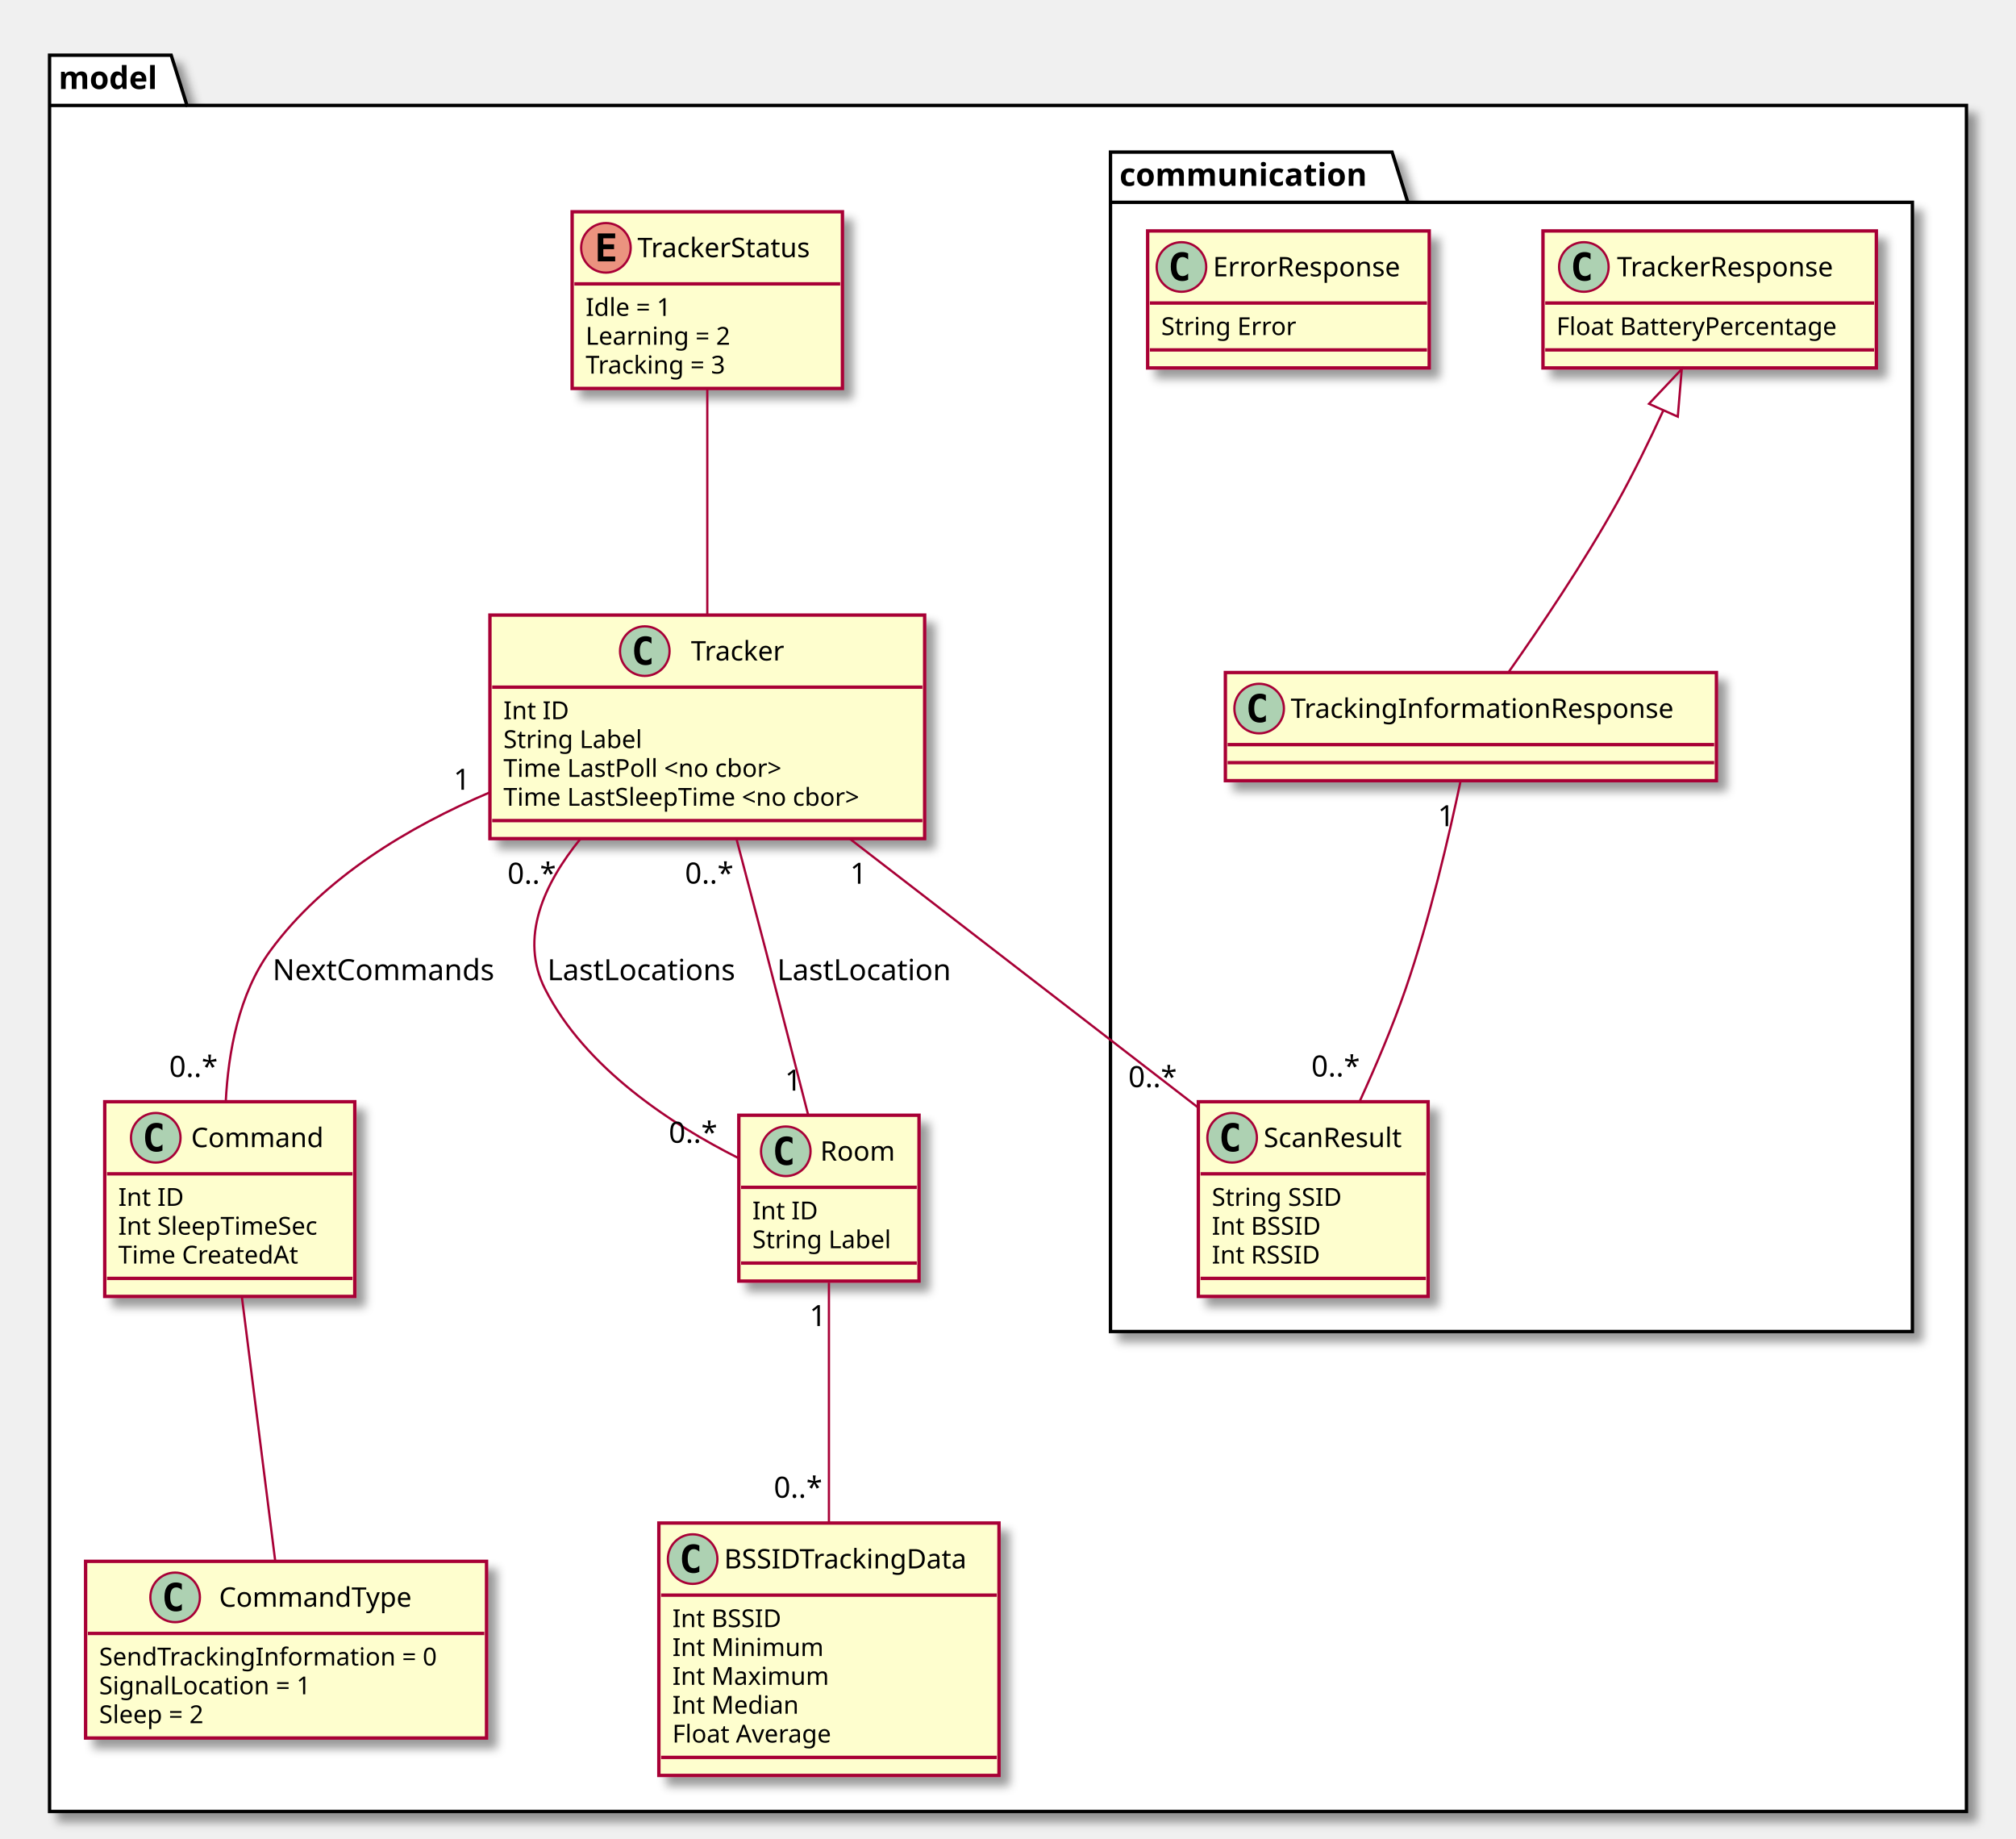
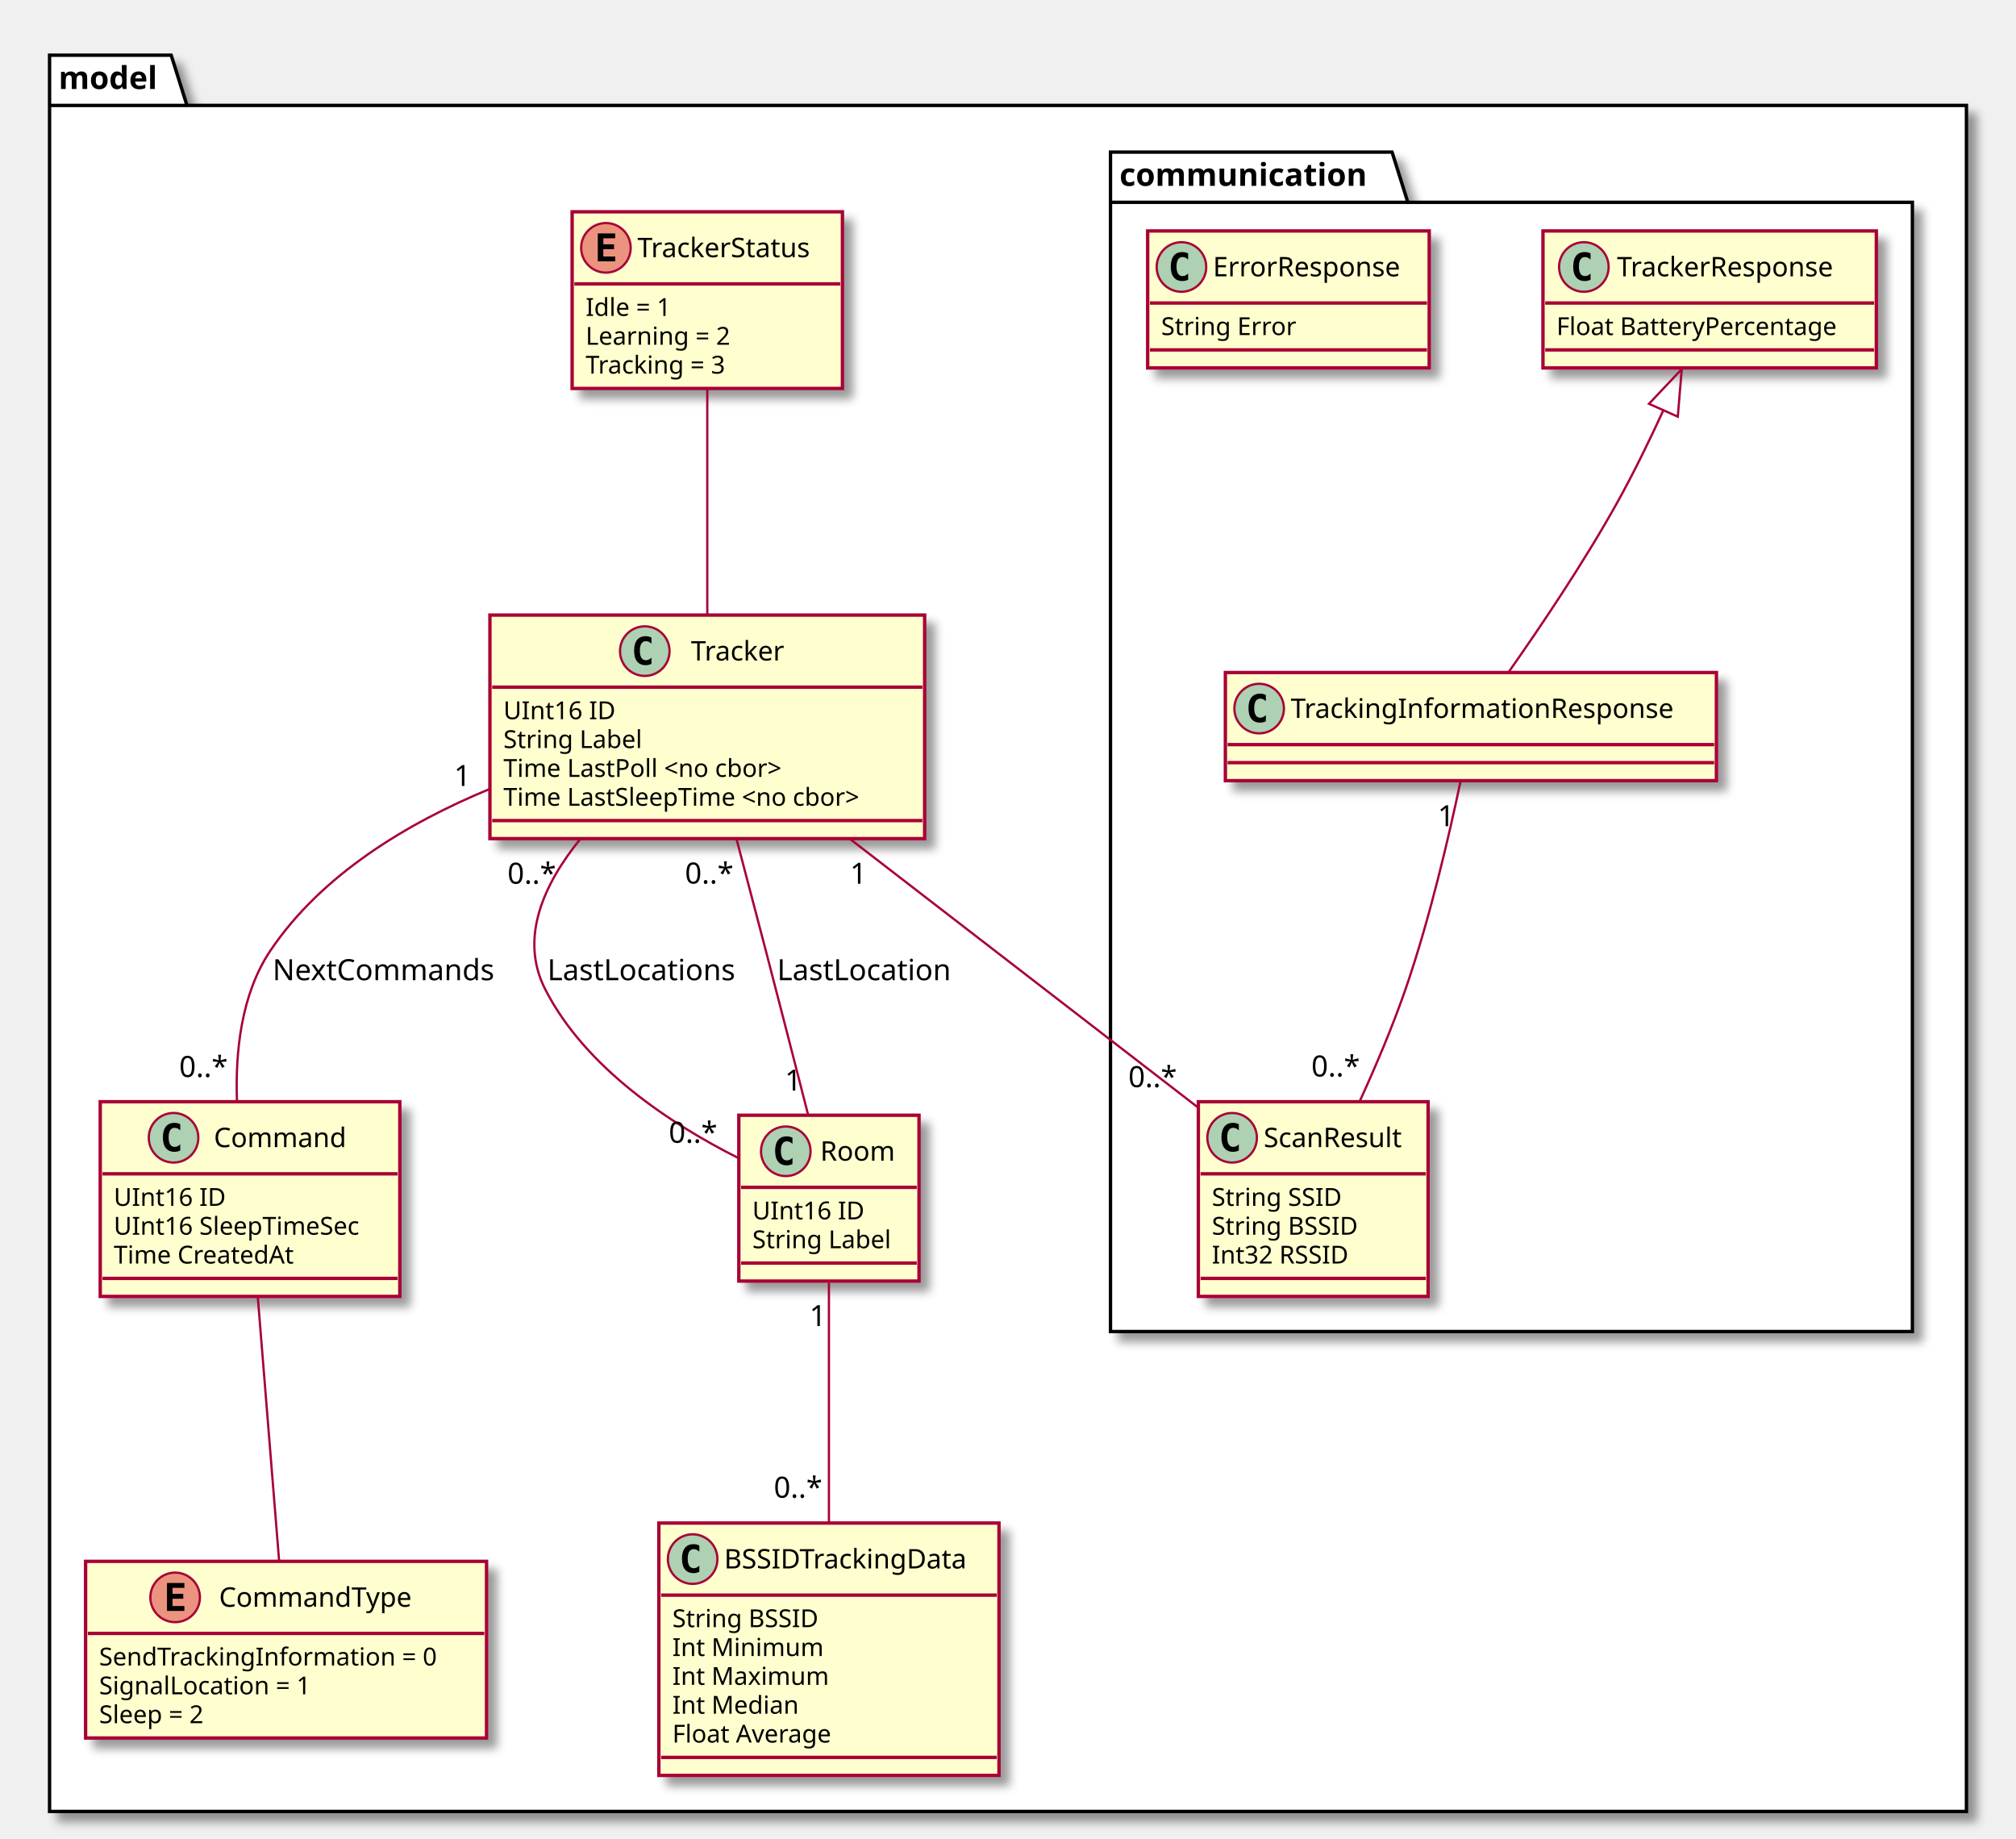
<svg xmlns="http://www.w3.org/2000/svg" contentScriptType="application/ecmascript" contentStyleType="text/css" height="816px" preserveAspectRatio="none" style="width:895px;height:816px;" version="1.1" viewBox="0 0 895 816" width="895px" zoomAndPan="magnify">
  <defs>
-     <filter height="300%" id="fjer6uyu67y9f" width="300%" x="-1" y="-1">
+     <filter height="300%" id="fajamgpawki8c" width="300%" x="-1" y="-1">
      <feGaussianBlur result="blurOut" stdDeviation="2.0" />
      <feColorMatrix in="blurOut" result="blurOut2" type="matrix" values="0 0 0 0 0 0 0 0 0 0 0 0 0 0 0 0 0 0 .4 0" />
      <feOffset dx="4.0" dy="4.0" in="blurOut2" result="blurOut3" />
      <feBlend in="SourceGraphic" in2="blurOut3" mode="normal" />
    </filter>
  </defs>
  <g>
-     <polygon fill="#FFFFFF" filter="url(#fjer6uyu67y9f)" points="22,24.5,76,24.5,83,46.797,873,46.797,873,804,22,804,22,24.5" style="stroke: #000000; stroke-width: 1.5;" />
+     <polygon fill="#FFFFFF" filter="url(#fajamgpawki8c)" points="22,24.5,76,24.5,83,46.797,873,46.797,873,804,22,804,22,24.5" style="stroke: #000000; stroke-width: 1.5;" />
    <line style="stroke: #000000; stroke-width: 1.5;" x1="22" x2="83" y1="46.797" y2="46.797" />
    <text fill="#000000" font-family="sans-serif" font-size="14" font-weight="bold" lengthAdjust="spacingAndGlyphs" textLength="48" x="26" y="39.495">model</text>
-     <polygon fill="#FFFFFF" filter="url(#fjer6uyu67y9f)" points="493,67.5,618,67.5,625,89.797,849,89.797,849,591,493,591,493,67.5" style="stroke: #000000; stroke-width: 1.5;" />
+     <polygon fill="#FFFFFF" filter="url(#fajamgpawki8c)" points="493,67.5,618,67.5,625,89.797,849,89.797,849,591,493,591,493,67.5" style="stroke: #000000; stroke-width: 1.5;" />
    <line style="stroke: #000000; stroke-width: 1.5;" x1="493" x2="625" y1="89.797" y2="89.797" />
    <text fill="#000000" font-family="sans-serif" font-size="14" font-weight="bold" lengthAdjust="spacingAndGlyphs" textLength="119" x="497" y="82.495">communication</text>
-     <rect fill="#FEFECE" filter="url(#fjer6uyu67y9f)" height="99.219" id="Tracker" style="stroke: #A80036; stroke-width: 1.5;" width="193" x="217.5" y="273" />
+     <rect fill="#FEFECE" filter="url(#fajamgpawki8c)" height="99.219" id="Tracker" style="stroke: #A80036; stroke-width: 1.5;" width="193" x="217.5" y="273" />
    <ellipse cx="286.25" cy="289" fill="#ADD1B2" rx="11" ry="11" style="stroke: #A80036; stroke-width: 1.0;" />
    <path d="M289.219,294.641 Q288.641,294.938 288,295.086 Q287.359,295.234 286.656,295.234 Q284.156,295.234 282.836,293.586 Q281.516,291.938 281.516,288.812 Q281.516,285.688 282.836,284.031 Q284.156,282.375 286.656,282.375 Q287.359,282.375 288.008,282.531 Q288.656,282.688 289.219,282.984 L289.219,285.703 Q288.594,285.125 288,284.852 Q287.406,284.578 286.781,284.578 Q285.438,284.578 284.75,285.648 Q284.062,286.719 284.062,288.812 Q284.062,290.906 284.75,291.977 Q285.438,293.047 286.781,293.047 Q287.406,293.047 288,292.773 Q288.594,292.5 289.219,291.922 L289.219,294.641 Z " />
    <text fill="#000000" font-family="sans-serif" font-size="12" lengthAdjust="spacingAndGlyphs" textLength="47" x="306.75" y="293.154">Tracker</text>
    <line style="stroke: #A80036; stroke-width: 1.5;" x1="218.5" x2="409.5" y1="305" y2="305" />
-     <text fill="#000000" font-family="sans-serif" font-size="11" lengthAdjust="spacingAndGlyphs" textLength="29" x="223.5" y="319.21">Int ID</text>
+     <text fill="#000000" font-family="sans-serif" font-size="11" lengthAdjust="spacingAndGlyphs" textLength="51" x="223.5" y="319.21">UInt16 ID</text>
    <text fill="#000000" font-family="sans-serif" font-size="11" lengthAdjust="spacingAndGlyphs" textLength="68" x="223.5" y="332.015">String Label</text>
    <text fill="#000000" font-family="sans-serif" font-size="11" lengthAdjust="spacingAndGlyphs" textLength="141" x="223.5" y="344.82">Time LastPoll &lt;no cbor&gt;</text>
    <text fill="#000000" font-family="sans-serif" font-size="11" lengthAdjust="spacingAndGlyphs" textLength="181" x="223.5" y="357.625">Time LastSleepTime &lt;no cbor&gt;</text>
    <line style="stroke: #A80036; stroke-width: 1.5;" x1="218.5" x2="409.5" y1="364.219" y2="364.219" />
-     <rect fill="#FEFECE" filter="url(#fjer6uyu67y9f)" height="78.414" id="TrackerStatus" style="stroke: #A80036; stroke-width: 1.5;" width="120" x="254" y="94" />
+     <rect fill="#FEFECE" filter="url(#fajamgpawki8c)" height="78.414" id="TrackerStatus" style="stroke: #A80036; stroke-width: 1.5;" width="120" x="254" y="94" />
    <ellipse cx="269" cy="110" fill="#EB937F" rx="11" ry="11" style="stroke: #A80036; stroke-width: 1.0;" />
    <path d="M273.109,116 L265.391,116 L265.391,103.609 L273.109,103.609 L273.109,105.766 L267.844,105.766 L267.844,108.438 L272.609,108.438 L272.609,110.594 L267.844,110.594 L267.844,113.844 L273.109,113.844 L273.109,116 Z " />
    <text fill="#000000" font-family="sans-serif" font-size="12" lengthAdjust="spacingAndGlyphs" textLength="88" x="283" y="114.154">TrackerStatus</text>
    <line style="stroke: #A80036; stroke-width: 1.5;" x1="255" x2="373" y1="126" y2="126" />
    <text fill="#000000" font-family="sans-serif" font-size="11" lengthAdjust="spacingAndGlyphs" textLength="44" x="260" y="140.21">Idle = 1</text>
    <text fill="#000000" font-family="sans-serif" font-size="11" lengthAdjust="spacingAndGlyphs" textLength="73" x="260" y="153.015">Learning = 2</text>
    <text fill="#000000" font-family="sans-serif" font-size="11" lengthAdjust="spacingAndGlyphs" textLength="72" x="260" y="165.82">Tracking = 3</text>
-     <rect fill="#FEFECE" filter="url(#fjer6uyu67y9f)" height="86.414" id="Command" style="stroke: #A80036; stroke-width: 1.5;" width="111" x="46.5" y="489" />
-     <ellipse cx="69.15" cy="505" fill="#ADD1B2" rx="11" ry="11" style="stroke: #A80036; stroke-width: 1.0;" />
-     <path d="M72.119,510.641 Q71.541,510.938 70.9,511.086 Q70.259,511.234 69.556,511.234 Q67.056,511.234 65.736,509.586 Q64.416,507.938 64.416,504.812 Q64.416,501.688 65.736,500.031 Q67.056,498.375 69.556,498.375 Q70.259,498.375 70.908,498.531 Q71.556,498.688 72.119,498.984 L72.119,501.703 Q71.494,501.125 70.9,500.852 Q70.306,500.578 69.681,500.578 Q68.338,500.578 67.65,501.648 Q66.963,502.719 66.963,504.812 Q66.963,506.906 67.65,507.977 Q68.338,509.047 69.681,509.047 Q70.306,509.047 70.9,508.773 Q71.494,508.5 72.119,507.922 L72.119,510.641 Z " />
-     <text fill="#000000" font-family="sans-serif" font-size="12" lengthAdjust="spacingAndGlyphs" textLength="62" x="84.85" y="509.154">Command</text>
-     <line style="stroke: #A80036; stroke-width: 1.5;" x1="47.5" x2="156.5" y1="521" y2="521" />
-     <text fill="#000000" font-family="sans-serif" font-size="11" lengthAdjust="spacingAndGlyphs" textLength="29" x="52.5" y="535.21">Int ID</text>
-     <text fill="#000000" font-family="sans-serif" font-size="11" lengthAdjust="spacingAndGlyphs" textLength="99" x="52.5" y="548.015">Int SleepTimeSec</text>
-     <text fill="#000000" font-family="sans-serif" font-size="11" lengthAdjust="spacingAndGlyphs" textLength="88" x="52.5" y="560.82">Time CreatedAt</text>
-     <line style="stroke: #A80036; stroke-width: 1.5;" x1="47.5" x2="156.5" y1="567.414" y2="567.414" />
-     <rect fill="#FEFECE" filter="url(#fjer6uyu67y9f)" height="78.414" id="CommandType" style="stroke: #A80036; stroke-width: 1.5;" width="178" x="38" y="693" />
-     <ellipse cx="77.75" cy="709" fill="#ADD1B2" rx="11" ry="11" style="stroke: #A80036; stroke-width: 1.0;" />
-     <path d="M80.719,714.641 Q80.141,714.938 79.5,715.086 Q78.859,715.234 78.156,715.234 Q75.656,715.234 74.336,713.586 Q73.016,711.938 73.016,708.812 Q73.016,705.688 74.336,704.031 Q75.656,702.375 78.156,702.375 Q78.859,702.375 79.508,702.531 Q80.156,702.688 80.719,702.984 L80.719,705.703 Q80.094,705.125 79.5,704.852 Q78.906,704.578 78.281,704.578 Q76.938,704.578 76.25,705.648 Q75.562,706.719 75.562,708.812 Q75.562,710.906 76.25,711.977 Q76.938,713.047 78.281,713.047 Q78.906,713.047 79.5,712.773 Q80.094,712.5 80.719,711.922 L80.719,714.641 Z " />
+     <rect fill="#FEFECE" filter="url(#fajamgpawki8c)" height="86.414" id="Command" style="stroke: #A80036; stroke-width: 1.5;" width="133" x="44.5" y="489" />
+     <ellipse cx="77.05" cy="505" fill="#ADD1B2" rx="11" ry="11" style="stroke: #A80036; stroke-width: 1.0;" />
+     <path d="M80.019,510.641 Q79.441,510.938 78.8,511.086 Q78.159,511.234 77.456,511.234 Q74.956,511.234 73.636,509.586 Q72.316,507.938 72.316,504.812 Q72.316,501.688 73.636,500.031 Q74.956,498.375 77.456,498.375 Q78.159,498.375 78.808,498.531 Q79.456,498.688 80.019,498.984 L80.019,501.703 Q79.394,501.125 78.8,500.852 Q78.206,500.578 77.581,500.578 Q76.237,500.578 75.55,501.648 Q74.862,502.719 74.862,504.812 Q74.862,506.906 75.55,507.977 Q76.237,509.047 77.581,509.047 Q78.206,509.047 78.8,508.773 Q79.394,508.5 80.019,507.922 L80.019,510.641 Z " />
+     <text fill="#000000" font-family="sans-serif" font-size="12" lengthAdjust="spacingAndGlyphs" textLength="62" x="94.95" y="509.154">Command</text>
+     <line style="stroke: #A80036; stroke-width: 1.5;" x1="45.5" x2="176.5" y1="521" y2="521" />
+     <text fill="#000000" font-family="sans-serif" font-size="11" lengthAdjust="spacingAndGlyphs" textLength="51" x="50.5" y="535.21">UInt16 ID</text>
+     <text fill="#000000" font-family="sans-serif" font-size="11" lengthAdjust="spacingAndGlyphs" textLength="121" x="50.5" y="548.015">UInt16 SleepTimeSec</text>
+     <text fill="#000000" font-family="sans-serif" font-size="11" lengthAdjust="spacingAndGlyphs" textLength="88" x="50.5" y="560.82">Time CreatedAt</text>
+     <line style="stroke: #A80036; stroke-width: 1.5;" x1="45.5" x2="176.5" y1="567.414" y2="567.414" />
+     <rect fill="#FEFECE" filter="url(#fajamgpawki8c)" height="78.414" id="CommandType" style="stroke: #A80036; stroke-width: 1.5;" width="178" x="38" y="693" />
+     <ellipse cx="77.75" cy="709" fill="#EB937F" rx="11" ry="11" style="stroke: #A80036; stroke-width: 1.0;" />
+     <path d="M81.859,715 L74.141,715 L74.141,702.609 L81.859,702.609 L81.859,704.766 L76.594,704.766 L76.594,707.438 L81.359,707.438 L81.359,709.594 L76.594,709.594 L76.594,712.844 L81.859,712.844 L81.859,715 Z " />
    <text fill="#000000" font-family="sans-serif" font-size="12" lengthAdjust="spacingAndGlyphs" textLength="91" x="97.25" y="713.154">CommandType</text>
    <line style="stroke: #A80036; stroke-width: 1.5;" x1="39" x2="215" y1="725" y2="725" />
    <text fill="#000000" font-family="sans-serif" font-size="11" lengthAdjust="spacingAndGlyphs" textLength="166" x="44" y="739.21">SendTrackingInformation = 0</text>
    <text fill="#000000" font-family="sans-serif" font-size="11" lengthAdjust="spacingAndGlyphs" textLength="106" x="44" y="752.015">SignalLocation = 1</text>
    <text fill="#000000" font-family="sans-serif" font-size="11" lengthAdjust="spacingAndGlyphs" textLength="56" x="44" y="764.82">Sleep = 2</text>
-     <rect fill="#FEFECE" filter="url(#fjer6uyu67y9f)" height="73.609" id="Room" style="stroke: #A80036; stroke-width: 1.5;" width="80" x="328" y="495" />
+     <rect fill="#FEFECE" filter="url(#fajamgpawki8c)" height="73.609" id="Room" style="stroke: #A80036; stroke-width: 1.5;" width="80" x="328" y="495" />
    <ellipse cx="348.85" cy="511" fill="#ADD1B2" rx="11" ry="11" style="stroke: #A80036; stroke-width: 1.0;" />
    <path d="M351.819,516.641 Q351.241,516.938 350.6,517.086 Q349.959,517.234 349.256,517.234 Q346.756,517.234 345.436,515.586 Q344.116,513.938 344.116,510.812 Q344.116,507.688 345.436,506.031 Q346.756,504.375 349.256,504.375 Q349.959,504.375 350.608,504.531 Q351.256,504.688 351.819,504.984 L351.819,507.703 Q351.194,507.125 350.6,506.852 Q350.006,506.578 349.381,506.578 Q348.038,506.578 347.35,507.648 Q346.663,508.719 346.663,510.812 Q346.663,512.906 347.35,513.977 Q348.038,515.047 349.381,515.047 Q350.006,515.047 350.6,514.773 Q351.194,514.5 351.819,513.922 L351.819,516.641 Z " />
    <text fill="#000000" font-family="sans-serif" font-size="12" lengthAdjust="spacingAndGlyphs" textLength="35" x="364.15" y="515.154">Room</text>
    <line style="stroke: #A80036; stroke-width: 1.5;" x1="329" x2="407" y1="527" y2="527" />
-     <text fill="#000000" font-family="sans-serif" font-size="11" lengthAdjust="spacingAndGlyphs" textLength="29" x="334" y="541.21">Int ID</text>
+     <text fill="#000000" font-family="sans-serif" font-size="11" lengthAdjust="spacingAndGlyphs" textLength="51" x="334" y="541.21">UInt16 ID</text>
    <text fill="#000000" font-family="sans-serif" font-size="11" lengthAdjust="spacingAndGlyphs" textLength="68" x="334" y="554.015">String Label</text>
    <line style="stroke: #A80036; stroke-width: 1.5;" x1="329" x2="407" y1="560.609" y2="560.609" />
-     <rect fill="#FEFECE" filter="url(#fjer6uyu67y9f)" height="112.023" id="BSSIDTrackingData" style="stroke: #A80036; stroke-width: 1.5;" width="151" x="292.5" y="676" />
+     <rect fill="#FEFECE" filter="url(#fajamgpawki8c)" height="112.023" id="BSSIDTrackingData" style="stroke: #A80036; stroke-width: 1.5;" width="151" x="292.5" y="676" />
    <ellipse cx="307.5" cy="692" fill="#ADD1B2" rx="11" ry="11" style="stroke: #A80036; stroke-width: 1.0;" />
    <path d="M310.469,697.641 Q309.891,697.938 309.25,698.086 Q308.609,698.234 307.906,698.234 Q305.406,698.234 304.086,696.586 Q302.766,694.938 302.766,691.812 Q302.766,688.688 304.086,687.031 Q305.406,685.375 307.906,685.375 Q308.609,685.375 309.258,685.531 Q309.906,685.688 310.469,685.984 L310.469,688.703 Q309.844,688.125 309.25,687.852 Q308.656,687.578 308.031,687.578 Q306.688,687.578 306,688.648 Q305.312,689.719 305.312,691.812 Q305.312,693.906 306,694.977 Q306.688,696.047 308.031,696.047 Q308.656,696.047 309.25,695.773 Q309.844,695.5 310.469,694.922 L310.469,697.641 Z " />
    <text fill="#000000" font-family="sans-serif" font-size="12" lengthAdjust="spacingAndGlyphs" textLength="119" x="321.5" y="696.154">BSSIDTrackingData</text>
    <line style="stroke: #A80036; stroke-width: 1.5;" x1="293.5" x2="442.5" y1="708" y2="708" />
-     <text fill="#000000" font-family="sans-serif" font-size="11" lengthAdjust="spacingAndGlyphs" textLength="53" x="298.5" y="722.21">Int BSSID</text>
+     <text fill="#000000" font-family="sans-serif" font-size="11" lengthAdjust="spacingAndGlyphs" textLength="73" x="298.5" y="722.21">String BSSID</text>
    <text fill="#000000" font-family="sans-serif" font-size="11" lengthAdjust="spacingAndGlyphs" textLength="69" x="298.5" y="735.015">Int Minimum</text>
    <text fill="#000000" font-family="sans-serif" font-size="11" lengthAdjust="spacingAndGlyphs" textLength="72" x="298.5" y="747.82">Int Maximum</text>
    <text fill="#000000" font-family="sans-serif" font-size="11" lengthAdjust="spacingAndGlyphs" textLength="58" x="298.5" y="760.625">Int Median</text>
    <text fill="#000000" font-family="sans-serif" font-size="11" lengthAdjust="spacingAndGlyphs" textLength="77" x="298.5" y="773.429">Float Average</text>
    <line style="stroke: #A80036; stroke-width: 1.5;" x1="293.5" x2="442.5" y1="780.023" y2="780.023" />
-     <rect fill="#FEFECE" filter="url(#fjer6uyu67y9f)" height="60.805" id="TrackerResponse" style="stroke: #A80036; stroke-width: 1.5;" width="148" x="685" y="102.5" />
+     <rect fill="#FEFECE" filter="url(#fajamgpawki8c)" height="60.805" id="TrackerResponse" style="stroke: #A80036; stroke-width: 1.5;" width="148" x="685" y="102.5" />
    <ellipse cx="703.15" cy="118.5" fill="#ADD1B2" rx="11" ry="11" style="stroke: #A80036; stroke-width: 1.0;" />
    <path d="M706.119,124.141 Q705.541,124.438 704.9,124.586 Q704.259,124.734 703.556,124.734 Q701.056,124.734 699.736,123.086 Q698.416,121.438 698.416,118.312 Q698.416,115.188 699.736,113.531 Q701.056,111.875 703.556,111.875 Q704.259,111.875 704.908,112.031 Q705.556,112.188 706.119,112.484 L706.119,115.203 Q705.494,114.625 704.9,114.352 Q704.306,114.078 703.681,114.078 Q702.337,114.078 701.65,115.148 Q700.962,116.219 700.962,118.312 Q700.962,120.406 701.65,121.477 Q702.337,122.547 703.681,122.547 Q704.306,122.547 704.9,122.273 Q705.494,122 706.119,121.422 L706.119,124.141 Z " />
    <text fill="#000000" font-family="sans-serif" font-size="12" lengthAdjust="spacingAndGlyphs" textLength="109" x="717.85" y="122.654">TrackerResponse</text>
    <line style="stroke: #A80036; stroke-width: 1.5;" x1="686" x2="832" y1="134.5" y2="134.5" />
    <text fill="#000000" font-family="sans-serif" font-size="11" lengthAdjust="spacingAndGlyphs" textLength="136" x="691" y="148.71">Float BatteryPercentage</text>
    <line style="stroke: #A80036; stroke-width: 1.5;" x1="686" x2="832" y1="155.305" y2="155.305" />
-     <rect fill="#FEFECE" filter="url(#fjer6uyu67y9f)" height="48" id="TrackingInformationResponse" style="stroke: #A80036; stroke-width: 1.5;" width="218" x="544" y="298.5" />
+     <rect fill="#FEFECE" filter="url(#fajamgpawki8c)" height="48" id="TrackingInformationResponse" style="stroke: #A80036; stroke-width: 1.5;" width="218" x="544" y="298.5" />
    <ellipse cx="559" cy="314.5" fill="#ADD1B2" rx="11" ry="11" style="stroke: #A80036; stroke-width: 1.0;" />
    <path d="M561.969,320.141 Q561.391,320.438 560.75,320.586 Q560.109,320.734 559.406,320.734 Q556.906,320.734 555.586,319.086 Q554.266,317.438 554.266,314.312 Q554.266,311.188 555.586,309.531 Q556.906,307.875 559.406,307.875 Q560.109,307.875 560.758,308.031 Q561.406,308.188 561.969,308.484 L561.969,311.203 Q561.344,310.625 560.75,310.352 Q560.156,310.078 559.531,310.078 Q558.188,310.078 557.5,311.148 Q556.812,312.219 556.812,314.312 Q556.812,316.406 557.5,317.477 Q558.188,318.547 559.531,318.547 Q560.156,318.547 560.75,318.273 Q561.344,318 561.969,317.422 L561.969,320.141 Z " />
    <text fill="#000000" font-family="sans-serif" font-size="12" lengthAdjust="spacingAndGlyphs" textLength="186" x="573" y="318.654">TrackingInformationResponse</text>
    <line style="stroke: #A80036; stroke-width: 1.5;" x1="545" x2="761" y1="330.5" y2="330.5" />
    <line style="stroke: #A80036; stroke-width: 1.5;" x1="545" x2="761" y1="338.5" y2="338.5" />
-     <rect fill="#FEFECE" filter="url(#fjer6uyu67y9f)" height="86.414" id="ScanResult" style="stroke: #A80036; stroke-width: 1.5;" width="102" x="532" y="489" />
+     <rect fill="#FEFECE" filter="url(#fajamgpawki8c)" height="86.414" id="ScanResult" style="stroke: #A80036; stroke-width: 1.5;" width="102" x="532" y="489" />
    <ellipse cx="547" cy="505" fill="#ADD1B2" rx="11" ry="11" style="stroke: #A80036; stroke-width: 1.0;" />
    <path d="M549.969,510.641 Q549.391,510.938 548.75,511.086 Q548.109,511.234 547.406,511.234 Q544.906,511.234 543.586,509.586 Q542.266,507.938 542.266,504.812 Q542.266,501.688 543.586,500.031 Q544.906,498.375 547.406,498.375 Q548.109,498.375 548.758,498.531 Q549.406,498.688 549.969,498.984 L549.969,501.703 Q549.344,501.125 548.75,500.852 Q548.156,500.578 547.531,500.578 Q546.188,500.578 545.5,501.648 Q544.812,502.719 544.812,504.812 Q544.812,506.906 545.5,507.977 Q546.188,509.047 547.531,509.047 Q548.156,509.047 548.75,508.773 Q549.344,508.5 549.969,507.922 L549.969,510.641 Z " />
    <text fill="#000000" font-family="sans-serif" font-size="12" lengthAdjust="spacingAndGlyphs" textLength="70" x="561" y="509.154">ScanResult</text>
    <line style="stroke: #A80036; stroke-width: 1.5;" x1="533" x2="633" y1="521" y2="521" />
    <text fill="#000000" font-family="sans-serif" font-size="11" lengthAdjust="spacingAndGlyphs" textLength="65" x="538" y="535.21">String SSID</text>
-     <text fill="#000000" font-family="sans-serif" font-size="11" lengthAdjust="spacingAndGlyphs" textLength="53" x="538" y="548.015">Int BSSID</text>
-     <text fill="#000000" font-family="sans-serif" font-size="11" lengthAdjust="spacingAndGlyphs" textLength="52" x="538" y="560.82">Int RSSID</text>
+     <text fill="#000000" font-family="sans-serif" font-size="11" lengthAdjust="spacingAndGlyphs" textLength="73" x="538" y="548.015">String BSSID</text>
+     <text fill="#000000" font-family="sans-serif" font-size="11" lengthAdjust="spacingAndGlyphs" textLength="66" x="538" y="560.82">Int32 RSSID</text>
    <line style="stroke: #A80036; stroke-width: 1.5;" x1="533" x2="633" y1="567.414" y2="567.414" />
-     <rect fill="#FEFECE" filter="url(#fjer6uyu67y9f)" height="60.805" id="ErrorResponse" style="stroke: #A80036; stroke-width: 1.5;" width="125" x="509.5" y="102.5" />
+     <rect fill="#FEFECE" filter="url(#fajamgpawki8c)" height="60.805" id="ErrorResponse" style="stroke: #A80036; stroke-width: 1.5;" width="125" x="509.5" y="102.5" />
    <ellipse cx="524.5" cy="118.5" fill="#ADD1B2" rx="11" ry="11" style="stroke: #A80036; stroke-width: 1.0;" />
    <path d="M527.469,124.141 Q526.891,124.438 526.25,124.586 Q525.609,124.734 524.906,124.734 Q522.406,124.734 521.086,123.086 Q519.766,121.438 519.766,118.312 Q519.766,115.188 521.086,113.531 Q522.406,111.875 524.906,111.875 Q525.609,111.875 526.258,112.031 Q526.906,112.188 527.469,112.484 L527.469,115.203 Q526.844,114.625 526.25,114.352 Q525.656,114.078 525.031,114.078 Q523.688,114.078 523,115.148 Q522.312,116.219 522.312,118.312 Q522.312,120.406 523,121.477 Q523.688,122.547 525.031,122.547 Q525.656,122.547 526.25,122.273 Q526.844,122 527.469,121.422 L527.469,124.141 Z " />
    <text fill="#000000" font-family="sans-serif" font-size="12" lengthAdjust="spacingAndGlyphs" textLength="93" x="538.5" y="122.654">ErrorResponse</text>
    <line style="stroke: #A80036; stroke-width: 1.5;" x1="510.5" x2="633.5" y1="134.5" y2="134.5" />
    <text fill="#000000" font-family="sans-serif" font-size="11" lengthAdjust="spacingAndGlyphs" textLength="67" x="515.5" y="148.71">String Error</text>
    <line style="stroke: #A80036; stroke-width: 1.5;" x1="510.5" x2="633.5" y1="155.305" y2="155.305" />
    <path d="M314,172.396 C314,201.431 314,241.502 314,272.792 " fill="none" id="TrackerStatus-Tracker" style="stroke: #A80036; stroke-width: 1.0;" />
    <path d="M257.811,372.144 C241.348,392.36 230.495,416.354 242,439 C259.85,474.135 298.112,499.051 327.817,514.013 " fill="none" id="Tracker-Room" style="stroke: #A80036; stroke-width: 1.0;" />
    <text fill="#000000" font-family="sans-serif" font-size="13" lengthAdjust="spacingAndGlyphs" textLength="88" x="243" y="435.067">LastLocations</text>
    <text fill="#000000" font-family="sans-serif" font-size="13" lengthAdjust="spacingAndGlyphs" textLength="23" x="225.292" y="392.241">0..*</text>
    <text fill="#000000" font-family="sans-serif" font-size="13" lengthAdjust="spacingAndGlyphs" textLength="23" x="296.903" y="507.217">0..*</text>
    <path d="M326.892,372.081 C331.094,387.984 335.766,405.74 340,422 C346.302,446.201 353.302,473.451 358.727,494.651 " fill="none" id="Tracker-Room-1" style="stroke: #A80036; stroke-width: 1.0;" />
    <text fill="#000000" font-family="sans-serif" font-size="13" lengthAdjust="spacingAndGlyphs" textLength="81" x="345" y="435.067">LastLocation</text>
    <text fill="#000000" font-family="sans-serif" font-size="13" lengthAdjust="spacingAndGlyphs" textLength="23" x="304.088" y="392.169">0..*</text>
    <text fill="#000000" font-family="sans-serif" font-size="13" lengthAdjust="spacingAndGlyphs" textLength="8" x="348.446" y="484.055">1</text>
-     <path d="M217.368,351.734 C181.521,366.946 143.832,389.473 120,422 C106,441.107 101.319,467.147 100.224,488.983 " fill="none" id="Tracker-Command" style="stroke: #A80036; stroke-width: 1.0;" />
+     <path d="M217.266,350.248 C180.837,365.318 142.754,388.14 120,422 C107.026,441.306 104.408,467.094 105.206,488.74 " fill="none" id="Tracker-Command" style="stroke: #A80036; stroke-width: 1.0;" />
    <text fill="#000000" font-family="sans-serif" font-size="13" lengthAdjust="spacingAndGlyphs" textLength="104" x="121" y="435.067">NextCommands</text>
-     <text fill="#000000" font-family="sans-serif" font-size="13" lengthAdjust="spacingAndGlyphs" textLength="8" x="201.349" y="350.529">1</text>
-     <text fill="#000000" font-family="sans-serif" font-size="13" lengthAdjust="spacingAndGlyphs" textLength="23" x="75.108" y="477.976">0..*</text>
+     <text fill="#000000" font-family="sans-serif" font-size="13" lengthAdjust="spacingAndGlyphs" textLength="8" x="201.554" y="348.862">1</text>
+     <text fill="#000000" font-family="sans-serif" font-size="13" lengthAdjust="spacingAndGlyphs" textLength="23" x="79.557" y="478.013">0..*</text>
    <path d="M377.069,372.15 C424.121,408.445 487.605,457.414 531.593,491.346 " fill="none" id="Tracker-ScanResult" style="stroke: #A80036; stroke-width: 1.0;" />
    <text fill="#000000" font-family="sans-serif" font-size="13" lengthAdjust="spacingAndGlyphs" textLength="8" x="377.376" y="392.248">1</text>
    <text fill="#000000" font-family="sans-serif" font-size="13" lengthAdjust="spacingAndGlyphs" textLength="23" x="500.926" y="482.527">0..*</text>
-     <path d="M107.363,575.476 C111.768,610.361 117.95,659.327 122.195,692.945 " fill="none" id="Command-CommandType" style="stroke: #A80036; stroke-width: 1.0;" />
+     <path d="M114.432,575.476 C117.251,610.361 121.208,659.327 123.925,692.945 " fill="none" id="Command-CommandType" style="stroke: #A80036; stroke-width: 1.0;" />
    <path d="M368,569.316 C368,599.125 368,641.813 368,675.842 " fill="none" id="Room-BSSIDTrackingData" style="stroke: #A80036; stroke-width: 1.0;" />
    <text fill="#000000" font-family="sans-serif" font-size="13" lengthAdjust="spacingAndGlyphs" textLength="8" x="359.363" y="588.567">1</text>
    <text fill="#000000" font-family="sans-serif" font-size="13" lengthAdjust="spacingAndGlyphs" textLength="23" x="343.527" y="664.76">0..*</text>
    <path d="M738.322,182.39 C732.179,195.751 725.166,210.114 718,223 C703.164,249.68 683.578,278.671 669.798,298.244 " fill="none" id="TrackerResponse&lt;-TrackingInformationResponse" style="stroke: #A80036; stroke-width: 1.0;" />
    <polygon fill="none" points="732.068,179.226,746.615,163.818,744.852,184.934,732.068,179.226" style="stroke: #A80036; stroke-width: 1.0;" />
    <path d="M648.381,346.855 C643.429,370.433 634.801,407.734 624,439 C618.29,455.528 610.785,473.182 603.759,488.56 " fill="none" id="TrackingInformationResponse-ScanResult" style="stroke: #A80036; stroke-width: 1.0;" />
    <text fill="#000000" font-family="sans-serif" font-size="13" lengthAdjust="spacingAndGlyphs" textLength="8" x="638.28" y="366.703">1</text>
    <text fill="#000000" font-family="sans-serif" font-size="13" lengthAdjust="spacingAndGlyphs" textLength="23" x="582.177" y="477.805">0..*</text>
  </g>
</svg>
